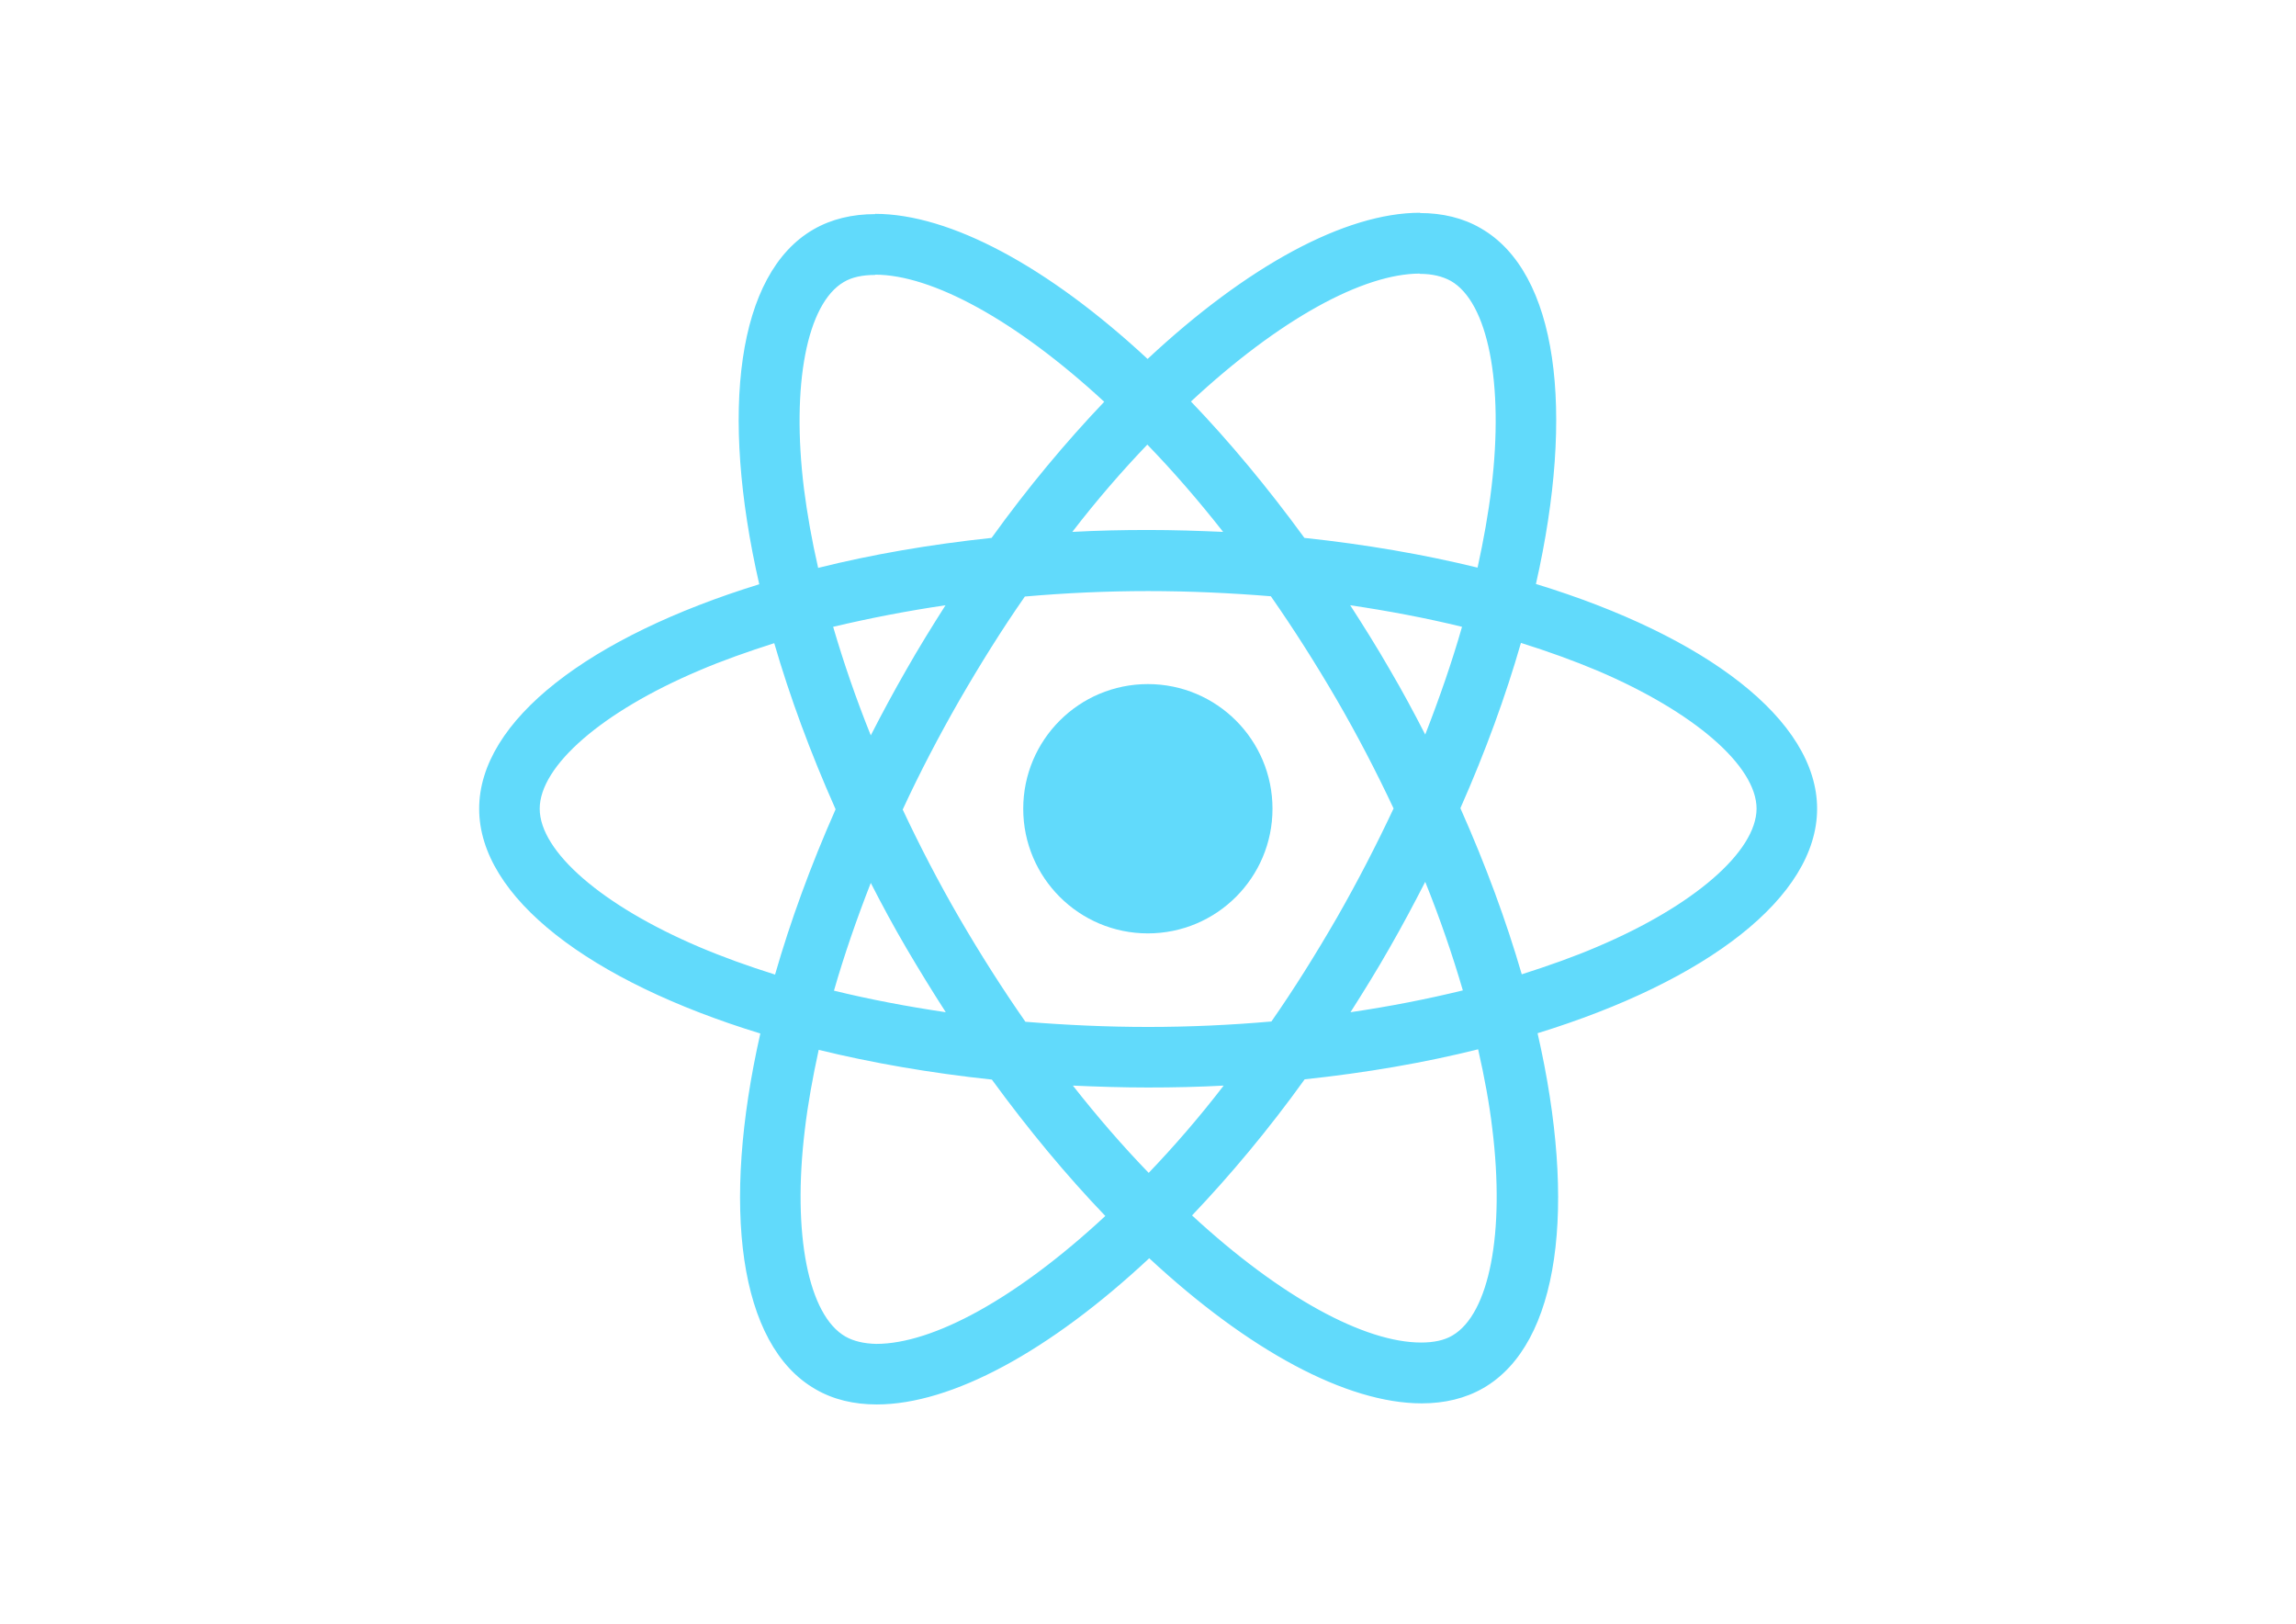
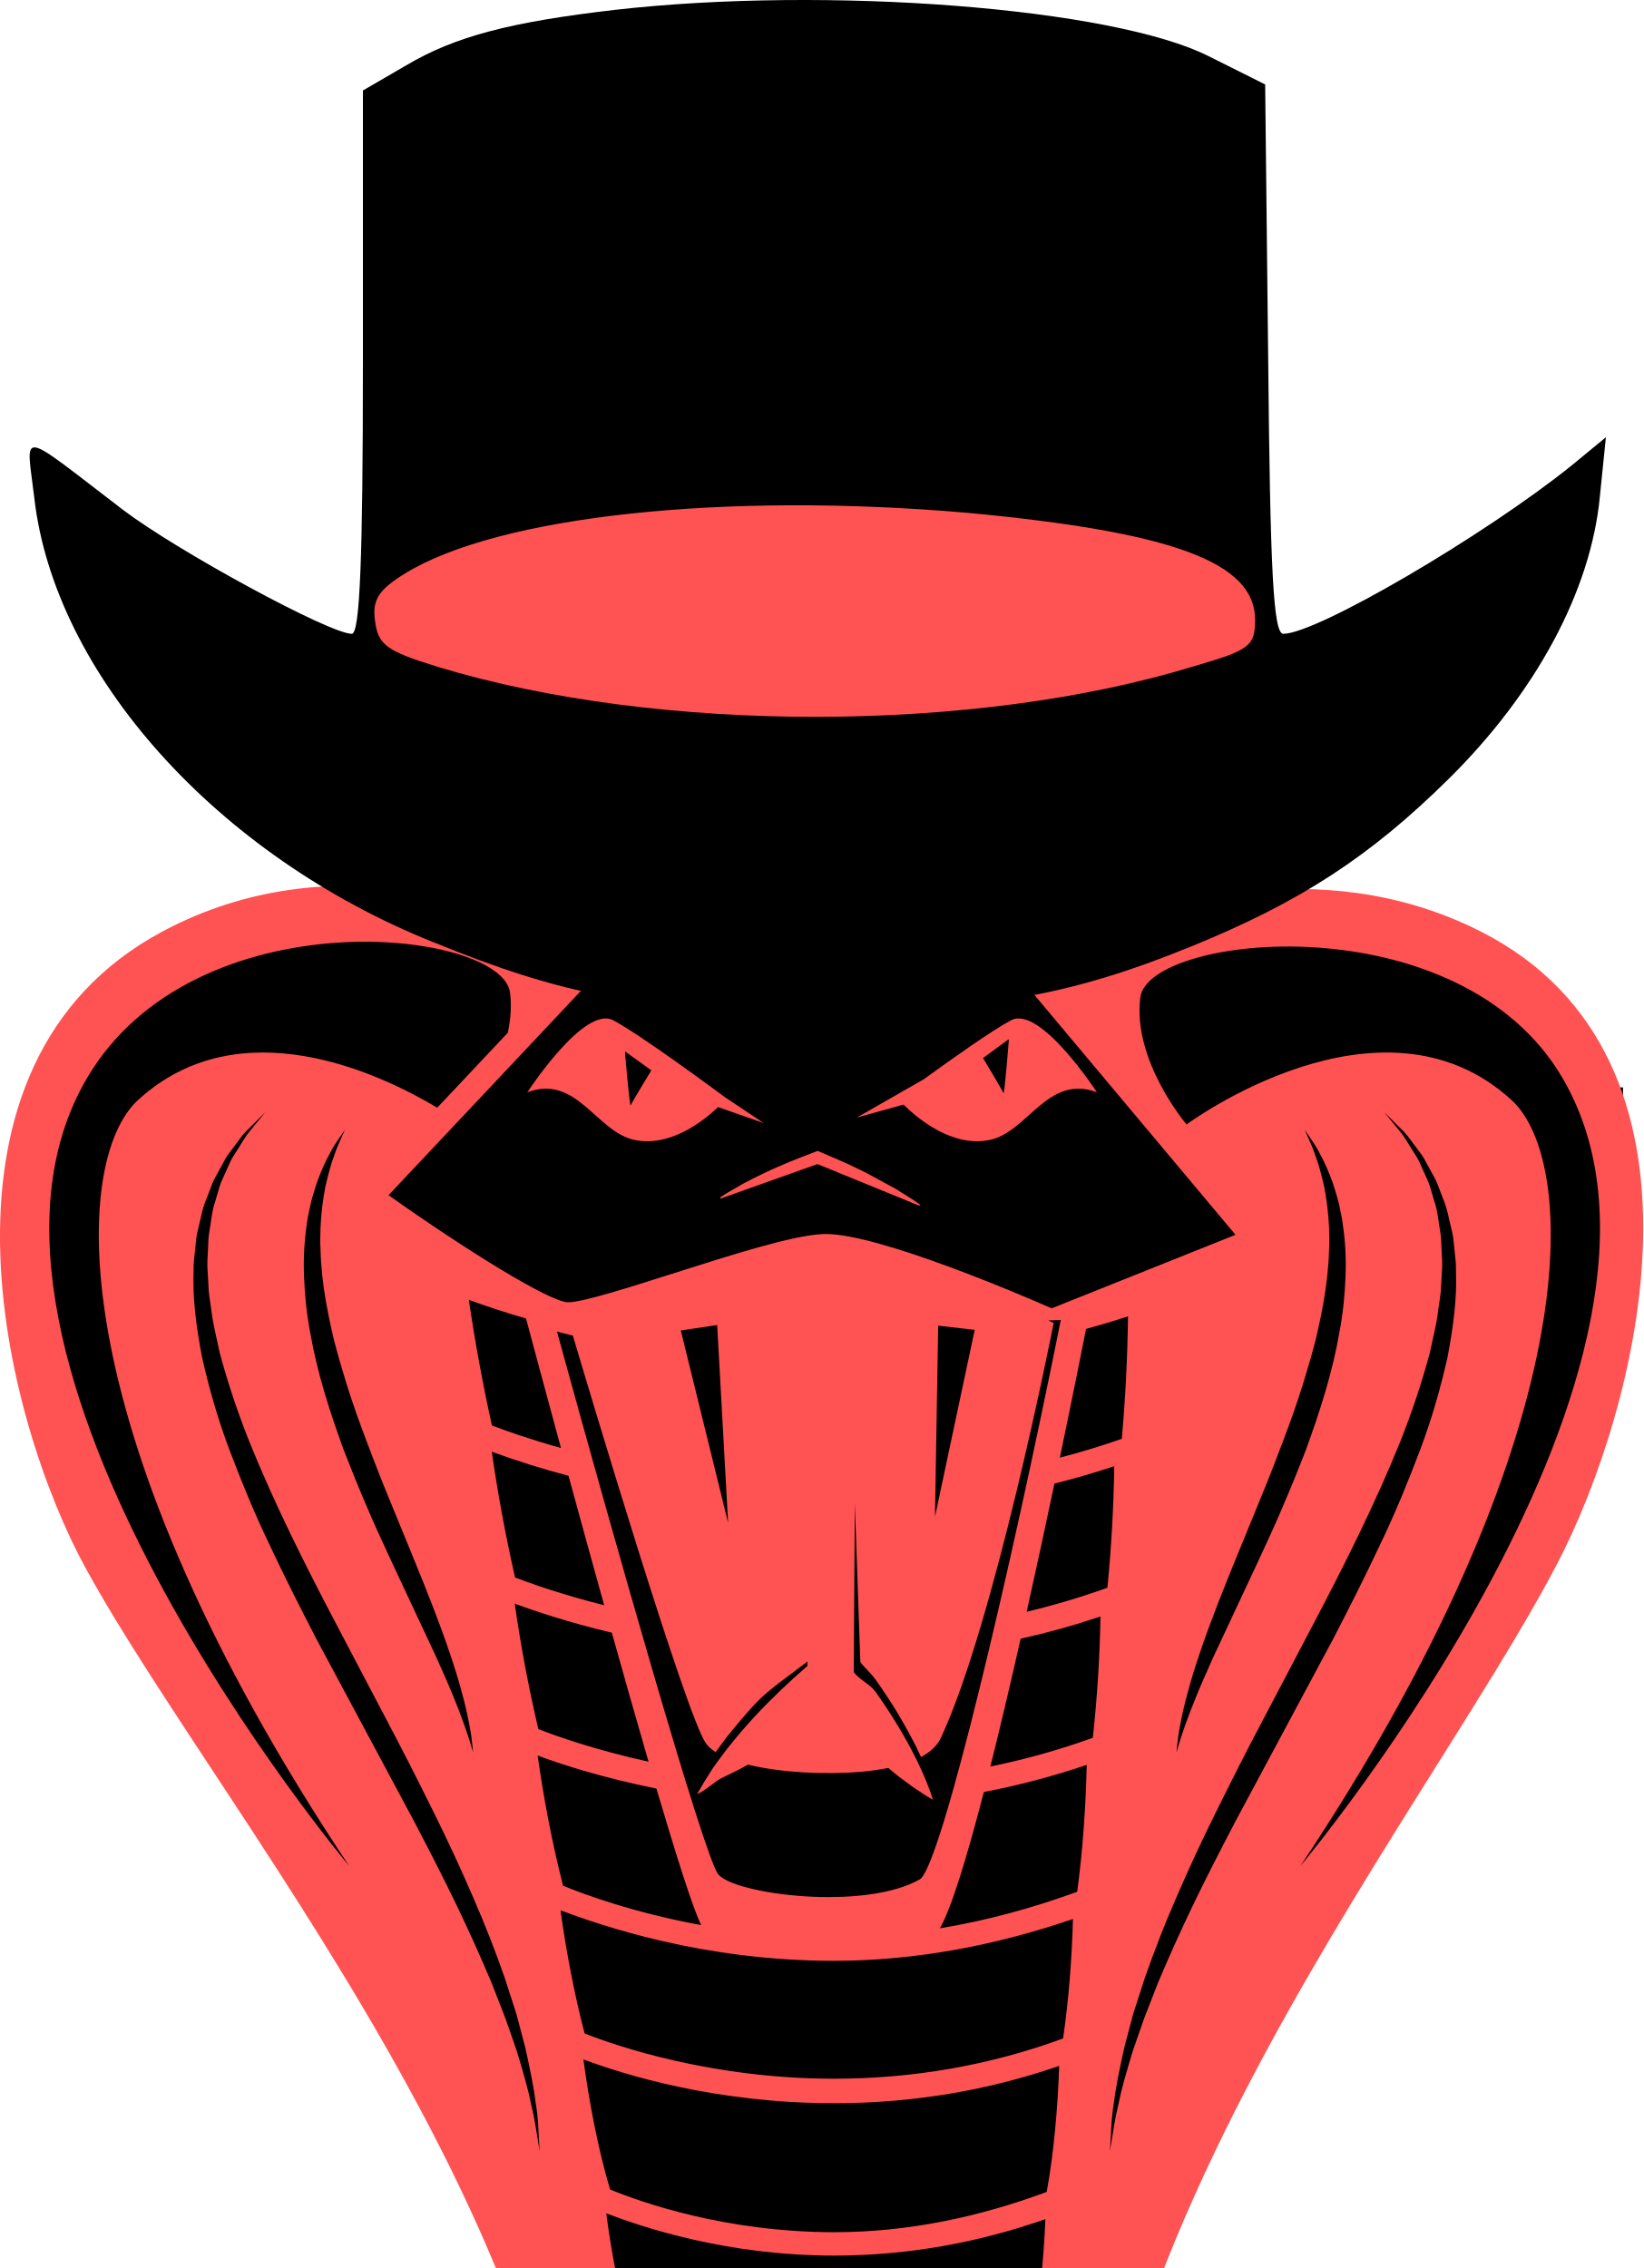
- <svg xmlns="http://www.w3.org/2000/svg" viewBox="0 0 841.9 595.3">
-   <g fill="#61DAFB">
-     <path d="M666.3 296.5c0-32.5-40.7-63.3-103.1-82.4 14.4-63.6 8-114.2-20.2-130.4-6.5-3.8-14.1-5.6-22.4-5.6v22.3c4.6 0 8.3.9 11.4 2.6 13.6 7.8 19.5 37.5 14.9 75.7-1.1 9.4-2.9 19.3-5.1 29.4-19.6-4.8-41-8.5-63.5-10.9-13.5-18.5-27.5-35.3-41.6-50 32.6-30.3 63.2-46.9 84-46.9V78c-27.5 0-63.5 19.6-99.9 53.6-36.4-33.8-72.4-53.2-99.9-53.2v22.3c20.7 0 51.4 16.5 84 46.6-14 14.7-28 31.4-41.3 49.9-22.6 2.4-44 6.1-63.6 11-2.3-10-4-19.7-5.2-29-4.7-38.2 1.1-67.9 14.6-75.8 3-1.8 6.9-2.6 11.5-2.6V78.5c-8.4 0-16 1.8-22.6 5.6-28.1 16.2-34.4 66.7-19.9 130.1-62.2 19.2-102.7 49.9-102.7 82.3 0 32.5 40.7 63.3 103.1 82.4-14.4 63.6-8 114.2 20.2 130.4 6.5 3.8 14.1 5.6 22.5 5.6 27.5 0 63.5-19.6 99.9-53.6 36.4 33.8 72.4 53.2 99.9 53.2 8.4 0 16-1.8 22.6-5.6 28.1-16.2 34.4-66.7 19.9-130.1 62-19.1 102.5-49.9 102.5-82.3zm-130.2-66.7c-3.7 12.9-8.3 26.2-13.5 39.5-4.1-8-8.4-16-13.1-24-4.6-8-9.5-15.8-14.4-23.4 14.2 2.1 27.9 4.7 41 7.9zm-45.8 106.5c-7.8 13.5-15.8 26.3-24.1 38.2-14.9 1.3-30 2-45.2 2-15.1 0-30.2-.7-45-1.9-8.3-11.9-16.4-24.6-24.2-38-7.6-13.1-14.5-26.4-20.8-39.8 6.2-13.4 13.2-26.8 20.7-39.9 7.8-13.5 15.8-26.3 24.1-38.2 14.9-1.3 30-2 45.2-2 15.1 0 30.2.7 45 1.9 8.3 11.9 16.4 24.6 24.2 38 7.6 13.1 14.5 26.4 20.8 39.8-6.3 13.4-13.2 26.8-20.7 39.9zm32.3-13c5.4 13.4 10 26.8 13.8 39.8-13.1 3.2-26.9 5.9-41.2 8 4.9-7.7 9.8-15.6 14.4-23.7 4.6-8 8.9-16.1 13-24.1zM421.2 430c-9.3-9.6-18.6-20.3-27.8-32 9 .4 18.2.7 27.5.7 9.4 0 18.7-.2 27.8-.7-9 11.7-18.3 22.4-27.5 32zm-74.4-58.9c-14.2-2.1-27.9-4.7-41-7.9 3.7-12.9 8.3-26.2 13.5-39.5 4.1 8 8.4 16 13.1 24 4.7 8 9.5 15.8 14.4 23.4zM420.7 163c9.3 9.6 18.6 20.3 27.8 32-9-.4-18.2-.7-27.5-.7-9.4 0-18.7.2-27.8.7 9-11.7 18.3-22.4 27.5-32zm-74 58.9c-4.9 7.7-9.8 15.6-14.4 23.7-4.6 8-8.9 16-13 24-5.4-13.4-10-26.8-13.8-39.8 13.1-3.1 26.9-5.8 41.2-7.9zm-90.5 125.2c-35.4-15.1-58.3-34.9-58.3-50.6 0-15.7 22.9-35.6 58.3-50.6 8.6-3.7 18-7 27.7-10.1 5.7 19.6 13.2 40 22.5 60.9-9.2 20.8-16.6 41.1-22.2 60.6-9.9-3.1-19.3-6.5-28-10.2zM310 490c-13.6-7.8-19.5-37.5-14.9-75.7 1.1-9.4 2.9-19.3 5.1-29.4 19.6 4.8 41 8.5 63.5 10.9 13.5 18.5 27.5 35.3 41.6 50-32.6 30.3-63.2 46.9-84 46.9-4.5-.1-8.3-1-11.3-2.7zm237.2-76.2c4.7 38.2-1.1 67.9-14.6 75.8-3 1.8-6.9 2.6-11.5 2.6-20.7 0-51.4-16.5-84-46.6 14-14.7 28-31.4 41.3-49.9 22.6-2.4 44-6.1 63.6-11 2.3 10.1 4.1 19.8 5.2 29.1zm38.5-66.7c-8.6 3.7-18 7-27.7 10.1-5.7-19.6-13.2-40-22.5-60.9 9.2-20.8 16.6-41.1 22.2-60.6 9.9 3.1 19.3 6.5 28.1 10.2 35.4 15.1 58.3 34.9 58.3 50.6-.1 15.7-23 35.6-58.4 50.6zM320.8 78.4z" />
-     <circle cx="420.9" cy="296.5" r="45.7" />
-     <path d="M520.5 78.1z" />
-   </g>
+ <svg xmlns="http://www.w3.org/2000/svg" width="163" height="225" viewBox="0 0 163 225" fill="none">
+   <path d="m9 99 22.697-10 44.778-8 47.294 8 29.684 10L161 120l-5.031 28-49.306 79-3.019 48.5-27.169 6.5L61.5 270.5 54.337 231l-26.665-48.5-25.172-47L9 99Z" fill="#000" />
+   <path d="M63 91.878h40v185H63v-185Z" fill="#000" />
+   <path d="M73 275.878h21v3H73v-3Zm-69-168h157v28H4v-28Z" fill="#000" />
+   <path d="M8 98.878h147v54H8v-54Z" fill="#000" />
+   <path d="M6 134.878h6v5H6v-5Zm147 0h4v6h-4v-6Zm0-30h4v6h-4v-6Zm-137-12h131v16H16v-16Zm39 56h54v89H55v-89Z" fill="#000" />
+   <path d="M14 148.878h135v14H14v-14Z" fill="#000" />
+   <path d="M147 150.878h3v4h-3v-4Zm-134-1h3v4h-3v-4Zm6 12h126v8H19v-8Zm4 8h117v7H23v-7Zm4 7h109v5H27v-5Zm4 5h102v3H31v-3Zm12 3h78v23H43v-23Zm8 23h65v6H51v-6Z" fill="#000" />
+   <path d="M73.676 117.452a41.91 41.91 0 0 1 2.308-1.156c.77-.38 1.564-.696 2.35-1.037.789-.33 1.592-.619 2.388-.931l.388-.152.402.171c.844.355 1.68.725 2.517 1.093.82.411 1.664.761 2.463 1.22l2.423 1.319c.777.512 1.583.955 2.337 1.525l-.023.056h-.001l-.023.057-.154-.063-9.96-4.07-9.469 3.372-.143.052-.042-.114c.725-.508 1.493-.893 2.24-1.342Zm26.391-14.36v.202s-.429 5.422-.53 5.144c-.101-.279-2.023-3.471-2.023-3.471l2.553-1.875Zm-1.823 9.982c3.734-.829 5.701-6.537 10.566-4.712 0 0-5.625-8.665-8.514-7.145-1.852.975-5.954 3.888-8.66 5.852l-6.64 3.801 4.633-1.287c1.35 1.336 4.865 4.325 8.615 3.491Zm-36.24-8.766 2.61 1.875s-1.95 3.192-2.05 3.471c-.1.279-.56-5.143-.56-5.143v-.203Zm.873 8.766c3.533.786 6.857-1.821 8.358-3.243l4.52 1.581-3.856-2.573c-1.201-.891-8.43-6.23-11.074-7.622-2.888-1.52-8.513 7.145-8.513 7.145 4.865-1.825 6.832 3.883 10.565 4.712Zm87.055-3.952c-12.973-11.857-32.227 2.432-32.227 2.432s-5.397-6.334-4.586-12.617c.809-6.283 31.618-9.577 41.886 8.022 16.222 27.803-26.018 78.17-26.018 78.17 28.578-42.868 27.639-69.888 20.945-76.007Zm-31.616 79.937a167.239 167.239 0 0 0-3.454 7.669c-.472 1.214-.926 2.376-1.355 3.482-.393 1.12-.763 2.183-1.112 3.182-.614 2.023-1.139 3.799-1.431 5.291-.36 1.483-.531 2.669-.659 3.478l-.201 1.243.069-1.256c.053-.818.064-2.032.325-3.547.177-1.531.563-3.357 1.025-5.454l.871-3.305 1.163-3.607c.877-2.488 1.891-5.164 3.106-7.929a169.166 169.166 0 0 1 3.993-8.608c1.46-2.946 2.982-5.977 4.597-9.017 1.599-3.042 3.222-6.134 4.847-9.224 3.25-6.165 6.362-12.389 8.784-18.399a79.755 79.755 0 0 0 2.946-8.826c.291-1.438.679-2.832.828-4.204.088-.683.219-1.356.272-2.018l.108-1.955c.065-.642-.005-1.263-.027-1.875-.045-.607-.023-1.214-.114-1.787-.208-1.14-.27-2.266-.628-3.248l-.424-1.455c-.145-.466-.376-.878-.55-1.297a511.69 511.69 0 0 0-.534-1.193c-.172-.379-.417-.691-.607-1.016-.412-.628-.734-1.227-1.089-1.703a889.6 889.6 0 0 1-.955-1.17l-.795-.973.892.886 1.072 1.064c.407.432.792 1.011 1.264 1.629.22.317.501.628.709 1.002l.644 1.181c.212.418.485.831.674 1.301l.558 1.474c.451 1.004.611 2.157.921 3.347.146.597.158 1.226.241 1.864.058.639.167 1.296.137 1.966.115 2.692-.26 5.583-.835 8.587-.672 2.978-1.543 6.083-2.715 9.182-1.169 3.097-2.461 6.266-3.96 9.384-1.467 3.137-3.057 6.265-4.664 9.378l-9.689 18.086c-1.51 2.895-2.957 5.696-4.248 8.39Zm-64.988 23.102c-.129-.809-.3-1.995-.66-3.478-.292-1.492-.817-3.268-1.431-5.291l-1.11-3.182c-.432-1.106-.885-2.268-1.357-3.482a168.262 168.262 0 0 0-3.453-7.669c-1.292-2.694-2.739-5.495-4.25-8.39l-9.688-18.086c-1.607-3.113-3.196-6.241-4.663-9.378-1.5-3.118-2.79-6.287-3.961-9.384-1.172-3.099-2.043-6.204-2.714-9.182-.576-3.004-.95-5.895-.836-8.587-.029-.67.079-1.327.137-1.966.084-.638.094-1.267.24-1.864.31-1.19.471-2.343.922-3.347l.559-1.474c.188-.47.461-.883.674-1.301l.644-1.181c.208-.374.488-.685.709-1.002.472-.618.856-1.197 1.264-1.629l1.072-1.064.892-.886-.795.973-.955 1.17c-.356.476-.677 1.075-1.09 1.703-.19.325-.434.637-.607 1.016l-.534 1.193c-.173.419-.405.831-.55 1.297l-.424 1.455c-.356.982-.42 2.108-.628 3.248-.09.573-.069 1.18-.114 1.787-.021.612-.092 1.233-.026 1.875l.108 1.955c.053.662.183 1.335.272 2.018.15 1.372.536 2.766.828 4.204a79.705 79.705 0 0 0 2.947 8.826c2.42 6.01 5.532 12.234 8.783 18.399l4.846 9.224a355.648 355.648 0 0 1 4.598 9.017 168.958 168.958 0 0 1 3.992 8.608 113.066 113.066 0 0 1 3.107 7.929l1.163 3.607.87 3.305c.463 2.097.85 3.923 1.025 5.454.262 1.515.273 2.729.326 3.547l.069 1.256-.2-1.243ZM8.626 106.959c10.7-18.207 41.156-14.775 41.967-8.492.171 1.33.06 2.681-.22 3.988l-7.001 7.436c-5.664-3.384-19.571-10-29.671-.769-6.695 6.119-7.634 33.139 20.944 76.007 0 0-42.325-50.418-26.019-78.17ZM61.82 93.846c2.947 1.201 13.356 5.22 20.665 5.22.93 0 1.793-.066 2.563-.197 7.494-1.272 12.683-2.984 14.619-3.681L122.56 122.5l-18.235 7.294c-2.836-1.244-17.08-7.374-22.411-7.374a6.06 6.06 0 0 0-.336.008c-2.995.148-8.936 2.039-14.682 3.868-4.48 1.426-9.11 2.9-10.53 2.9-1.819 0-10.272-5.271-17.824-10.627l23.277-24.723Zm30.927 56.623.318-18.954 3.624.413-3.942 18.541ZM67.534 131.99l3.608-.538 1.085 19.625-4.693-19.087Zm37.696-1.036c-5.106 25.426-11.718 53.436-13.908 55.442-5.51 3.229-18.555 1.538-20.102-.481-1.487-2.119-10.35-33.297-15.969-53.813l1.574.397c1.815 6.11 11.22 37.591 13.186 40.427.226.327.56.624.977.893.352-.494.72-.97 1.076-1.458.124-.159.256-.309.382-.466a55.108 55.108 0 0 1 2.42-2.821c1.385-1.494 3.509-2.897 5.234-4.245l.002.434c-1.822 1.585-3.582 3.243-5.237 5.028a52.857 52.857 0 0 0-2.801 3.286c-.43.59-.884 1.155-1.298 1.765-.054.079-.116.171-.181.271a50.3 50.3 0 0 0-1.437 2.371c.717-.25 1.81-1.308 2.48-1.614.673-.303 1.308-.65 1.963-.972.203-.107.398-.225.6-.336 3.314.814 7.792 1.002 11.096.72a25.057 25.057 0 0 0 2.831-.391c.337.282.67.566 1.018.837.55.4 1.076.821 1.646 1.205.566.387 1.14.768 1.764 1.109a17.808 17.808 0 0 0-.553-1.545c-.055-.138-.108-.276-.164-.413-.258-.636-.56-1.238-.838-1.859a45.413 45.413 0 0 0-1.924-3.518 54.607 54.607 0 0 0-2.177-3.314c-.613-.866-1.543-1.162-2.199-1.994l.104-16.762.543 15.622c-.102.215.939 1.052 1.552 1.918a54.297 54.297 0 0 1 2.177 3.314c.42.7.821 1.416 1.21 2.142.244.454.488.908.714 1.376.12.269.246.535.37.802.959-.516 1.622-1.152 1.975-1.911 5.283-11.345 10.945-39.937 11.184-41.148l-.538-.257 1.248-.042c.02-.094.02-.092 0 .001Zm-6.99 44.298c.995-3.965 2.016-8.31 3.005-12.681a78.88 78.88 0 0 0 7.919-2.202 131.25 131.25 0 0 1-.76 12.031 72.525 72.525 0 0 1-10.164 2.852Zm-5.003 16.05c1.141-1.998 2.692-7.091 4.359-13.522a77.541 77.541 0 0 0 10.204-2.692c-.086 4.017-.397 8.556-.945 12.588-4.389 1.601-8.942 2.852-13.618 3.626Zm17.292-45.845a144.733 144.733 0 0 1-.678 12.058 77.012 77.012 0 0 1-8.007 2.385c.985-4.415 1.922-8.777 2.751-12.715a84.021 84.021 0 0 0 5.934-1.728Zm.75-2.716a78.947 78.947 0 0 1-6.144 1.868c1.315-6.306 2.28-11.158 2.598-12.767 1.4-.386 2.789-.801 4.161-1.255a157.56 157.56 0 0 1-.615 12.154Zm-64.772-13.792a87.19 87.19 0 0 0 5.675 1.856c.176.661 1.55 5.806 3.464 12.848-3.243-.912-5.6-1.759-6.85-2.238a176.799 176.799 0 0 1-2.289-12.466Zm2.275 15.069a85.576 85.576 0 0 0 7.613 2.389c1.083 3.97 2.295 8.379 3.537 12.843-4.253-1.076-7.342-2.177-8.842-2.755a159.837 159.837 0 0 1-2.308-12.477Zm2.276 15.07c1.952.726 5.273 1.846 9.634 2.886 1.236 4.416 2.482 8.807 3.643 12.799-5.322-1.175-9.181-2.551-10.933-3.233a143.8 143.8 0 0 1-2.344-12.452Zm2.273 15.07c2.263.845 6.364 2.193 11.786 3.281 2.01 6.813 3.674 12.048 4.443 13.542-6.641-1.21-11.546-3.018-13.704-3.904-1.096-4.234-1.968-8.942-2.525-12.919Zm29.409 32.063c-12.228 0-21.674-3.277-24.746-4.487-1.05-3.973-1.876-8.446-2.392-12.219 4.083 1.533 14.139 5.01 27.103 5.01h.003c8.225 0 16.198-1.574 23.726-4.149-.099 3.821-.423 8.104-.982 11.852-7.203 2.649-14.84 3.993-22.712 3.993Zm.04 15.227h-.003c-10.808 0-19.167-2.966-22.26-4.236-1.196-3.999-2.112-8.9-2.645-12.909 3.85 1.453 13.013 4.35 24.868 4.35 7.714 0 15.216-1.246 22.328-3.705-.13 4.047-.539 8.713-1.238 12.505-6.712 2.49-13.79 3.995-21.05 3.995Zm.047 14.173c-9.784 0-17.284-2.555-20.105-3.676-1.195-3.722-2.086-8.504-2.582-12.367 3.607 1.371 11.885 4.191 22.637 4.191h.004c7.199 0 14.226-1.274 20.917-3.616-.16 4.257-.65 8.624-1.388 11.967a55.726 55.726 0 0 1-19.483 3.501Zm17.682 11.533a50.693 50.693 0 0 1-17.623 3.168c-8.298.002-14.697-2.059-17.515-3.154-1.435-3.329-2.458-8.534-2.966-12.674 3.354 1.285 10.762 3.664 20.42 3.664h.002c6.68 0 13.23-1.177 19.498-3.402-.212 4.599-.864 9.331-1.816 12.398Zm-2.098 15.145c-5.041 1.808-10.23 2.725-15.454 2.725-6.471 0-11.585-1.425-14.417-2.445-2.004-2.108-3.326-8.343-3.875-13.066 3.093 1.194 9.645 3.243 18.221 3.242a53.1 53.1 0 0 0 18.063-3.171c-.295 5.154-1.234 10.498-2.538 12.715ZM31.798 124.05c.013.801.085 1.629.168 2.478.182 1.698.494 3.476.909 5.3.388 1.831.968 3.685 1.537 5.574.587 1.886 1.27 3.781 1.986 5.666.71 1.89 1.44 3.775 2.207 5.619l2.226 5.436c1.451 3.533 2.775 6.862 3.754 9.783.5 1.455.915 2.806 1.235 4.019.342 1.205.566 2.279.734 3.161.175.882.258 1.584.306 2.063l.081.73-.21-.704c-.125-.461-.354-1.125-.645-1.964a61.359 61.359 0 0 0-1.148-2.988c-.462-1.143-1.034-2.416-1.653-3.804l-4.416-9.438c-.794-1.74-1.65-3.526-2.43-5.386-.798-1.85-1.57-3.753-2.315-5.671-1.417-3.862-2.678-7.819-3.342-11.67-.374-1.914-.551-3.806-.621-5.6a27.399 27.399 0 0 1 .253-5.057c.077-.779.277-1.514.41-2.212.166-.695.393-1.338.567-1.945.43-1.196.87-2.208 1.324-3.001.394-.82.837-1.366 1.096-1.771l.414-.607-.3.671c-.187.438-.509 1.076-.776 1.916-.32.815-.583 1.855-.864 3.037a27.5 27.5 0 0 0-.487 4.043c-.024.745-.055 1.518 0 2.322Zm64.555 152.086c-3.4 1.499-8.173 2.357-13.095 2.357-5.301 0-10.128-1.003-12.596-2.617-2.047-1.338-3.279-6.991-3.743-11.293 2.82 1.101 8.531 2.875 16.038 2.875 5.623 0 11.201-1.004 16.61-2.987-.388 5.391-1.62 10.963-3.214 11.665Zm35.482-154.408a27.662 27.662 0 0 0-.487-4.043c-.282-1.182-.544-2.222-.865-3.037-.267-.84-.589-1.478-.776-1.916l-.299-.671.413.607c.258.405.702.951 1.096 1.771.455.793.893 1.805 1.324 3.001.175.607.402 1.25.567 1.945.133.698.333 1.433.411 2.212.228 1.554.326 3.261.252 5.057-.07 1.794-.247 3.686-.62 5.6-.665 3.851-1.925 7.808-3.341 11.67a163.256 163.256 0 0 1-2.318 5.671c-.777 1.86-1.635 3.646-2.428 5.386l-4.417 9.438c-.619 1.388-1.191 2.661-1.653 3.804a61.93 61.93 0 0 0-1.149 2.988c-.291.839-.52 1.503-.643 1.964l-.211.704.081-.73c.047-.479.13-1.181.305-2.063.17-.882.394-1.956.735-3.161a56.66 56.66 0 0 1 1.236-4.019c.979-2.921 2.303-6.25 3.753-9.783l2.226-5.436a169.363 169.363 0 0 0 2.207-5.619c.716-1.885 1.399-3.78 1.987-5.666.569-1.888 1.149-3.743 1.537-5.573.414-1.825.727-3.603.909-5.301.082-.849.155-1.677.168-2.478.054-.804.024-1.577 0-2.322Zm15.03-29.328c-16.147-8.177-33.074-2.46-40.142.68l-5.08.68-1.232-1.47s-4.072 1.616-9.498 2.907l-10.162 1.36c-7.87-.645-18.647-5.225-18.763-5.274l-.782-.335-2.404 2.554-2.446-.364c-5.817-2.87-23.19-9.834-40.223-.738-24.699 13.191-15.776 48.34-7.6 63.238 14.212 25.898 55.332 72.966 48.036 116.442 0 0 1.782 1.636 4.138 3.351l.015.155.212.009c.338.244.688.488 1.045.728l-.007.011c.018.012.174.114.444.279 1.33.869 2.74 1.663 4.062 2.163 4.104 1.927 10.607 4.292 17.813 4.292 4.942 0 10.212-1.114 15.264-4.241 4.289-.824 9.443-6.286 9.443-6.286-8.239-43.307 31.849-91.256 45.495-117.458 7.85-15.072 17.351-50.032-7.628-62.683ZM125 60.878c0 8.284-19.923 15-44.5 15s-44.5-6.716-44.5-15c0-8.284 19.923-15 44.5-15s44.5 6.716 44.5 15Z" fill="#ff5252" />
+   <path d="M61 .978c-10.3 1.2-15.8 2.6-20.7 5.5l-4.3 2.5v26.9c0 19.5-.3 27-1.1 27-2.2 0-17.3-8.2-22.7-12.3-10.6-8.1-9.6-8-8.8-1.2 2 17.5 18.1 35.5 39.6 44.1 13 5.3 20.5 6.7 37 6.8 17.1.1 25.7-1.3 38.2-6.4 10.8-4.4 17.7-8.9 25.5-16.6 8.6-8.5 14.1-18.6 15-28l.6-5.9-3.4 2.8c-8.7 7-25.3 16.7-28.6 16.7-1 0-1.3-6.4-1.5-27.3l-.3-27.2-5.6-2.8c-9.5-4.8-37.8-7-58.9-4.6Zm35 49.9c20.3 1.9 28.5 4.9 28.5 10.6 0 2.6-.5 3-6 4.6-21.8 6.7-53.2 6.7-75 .1-5.2-1.6-6-2.2-6.3-4.6-.3-2.1.4-3.1 3-4.7 9.3-5.7 31.7-8.1 55.8-6Z" fill="#000" />
</svg>
